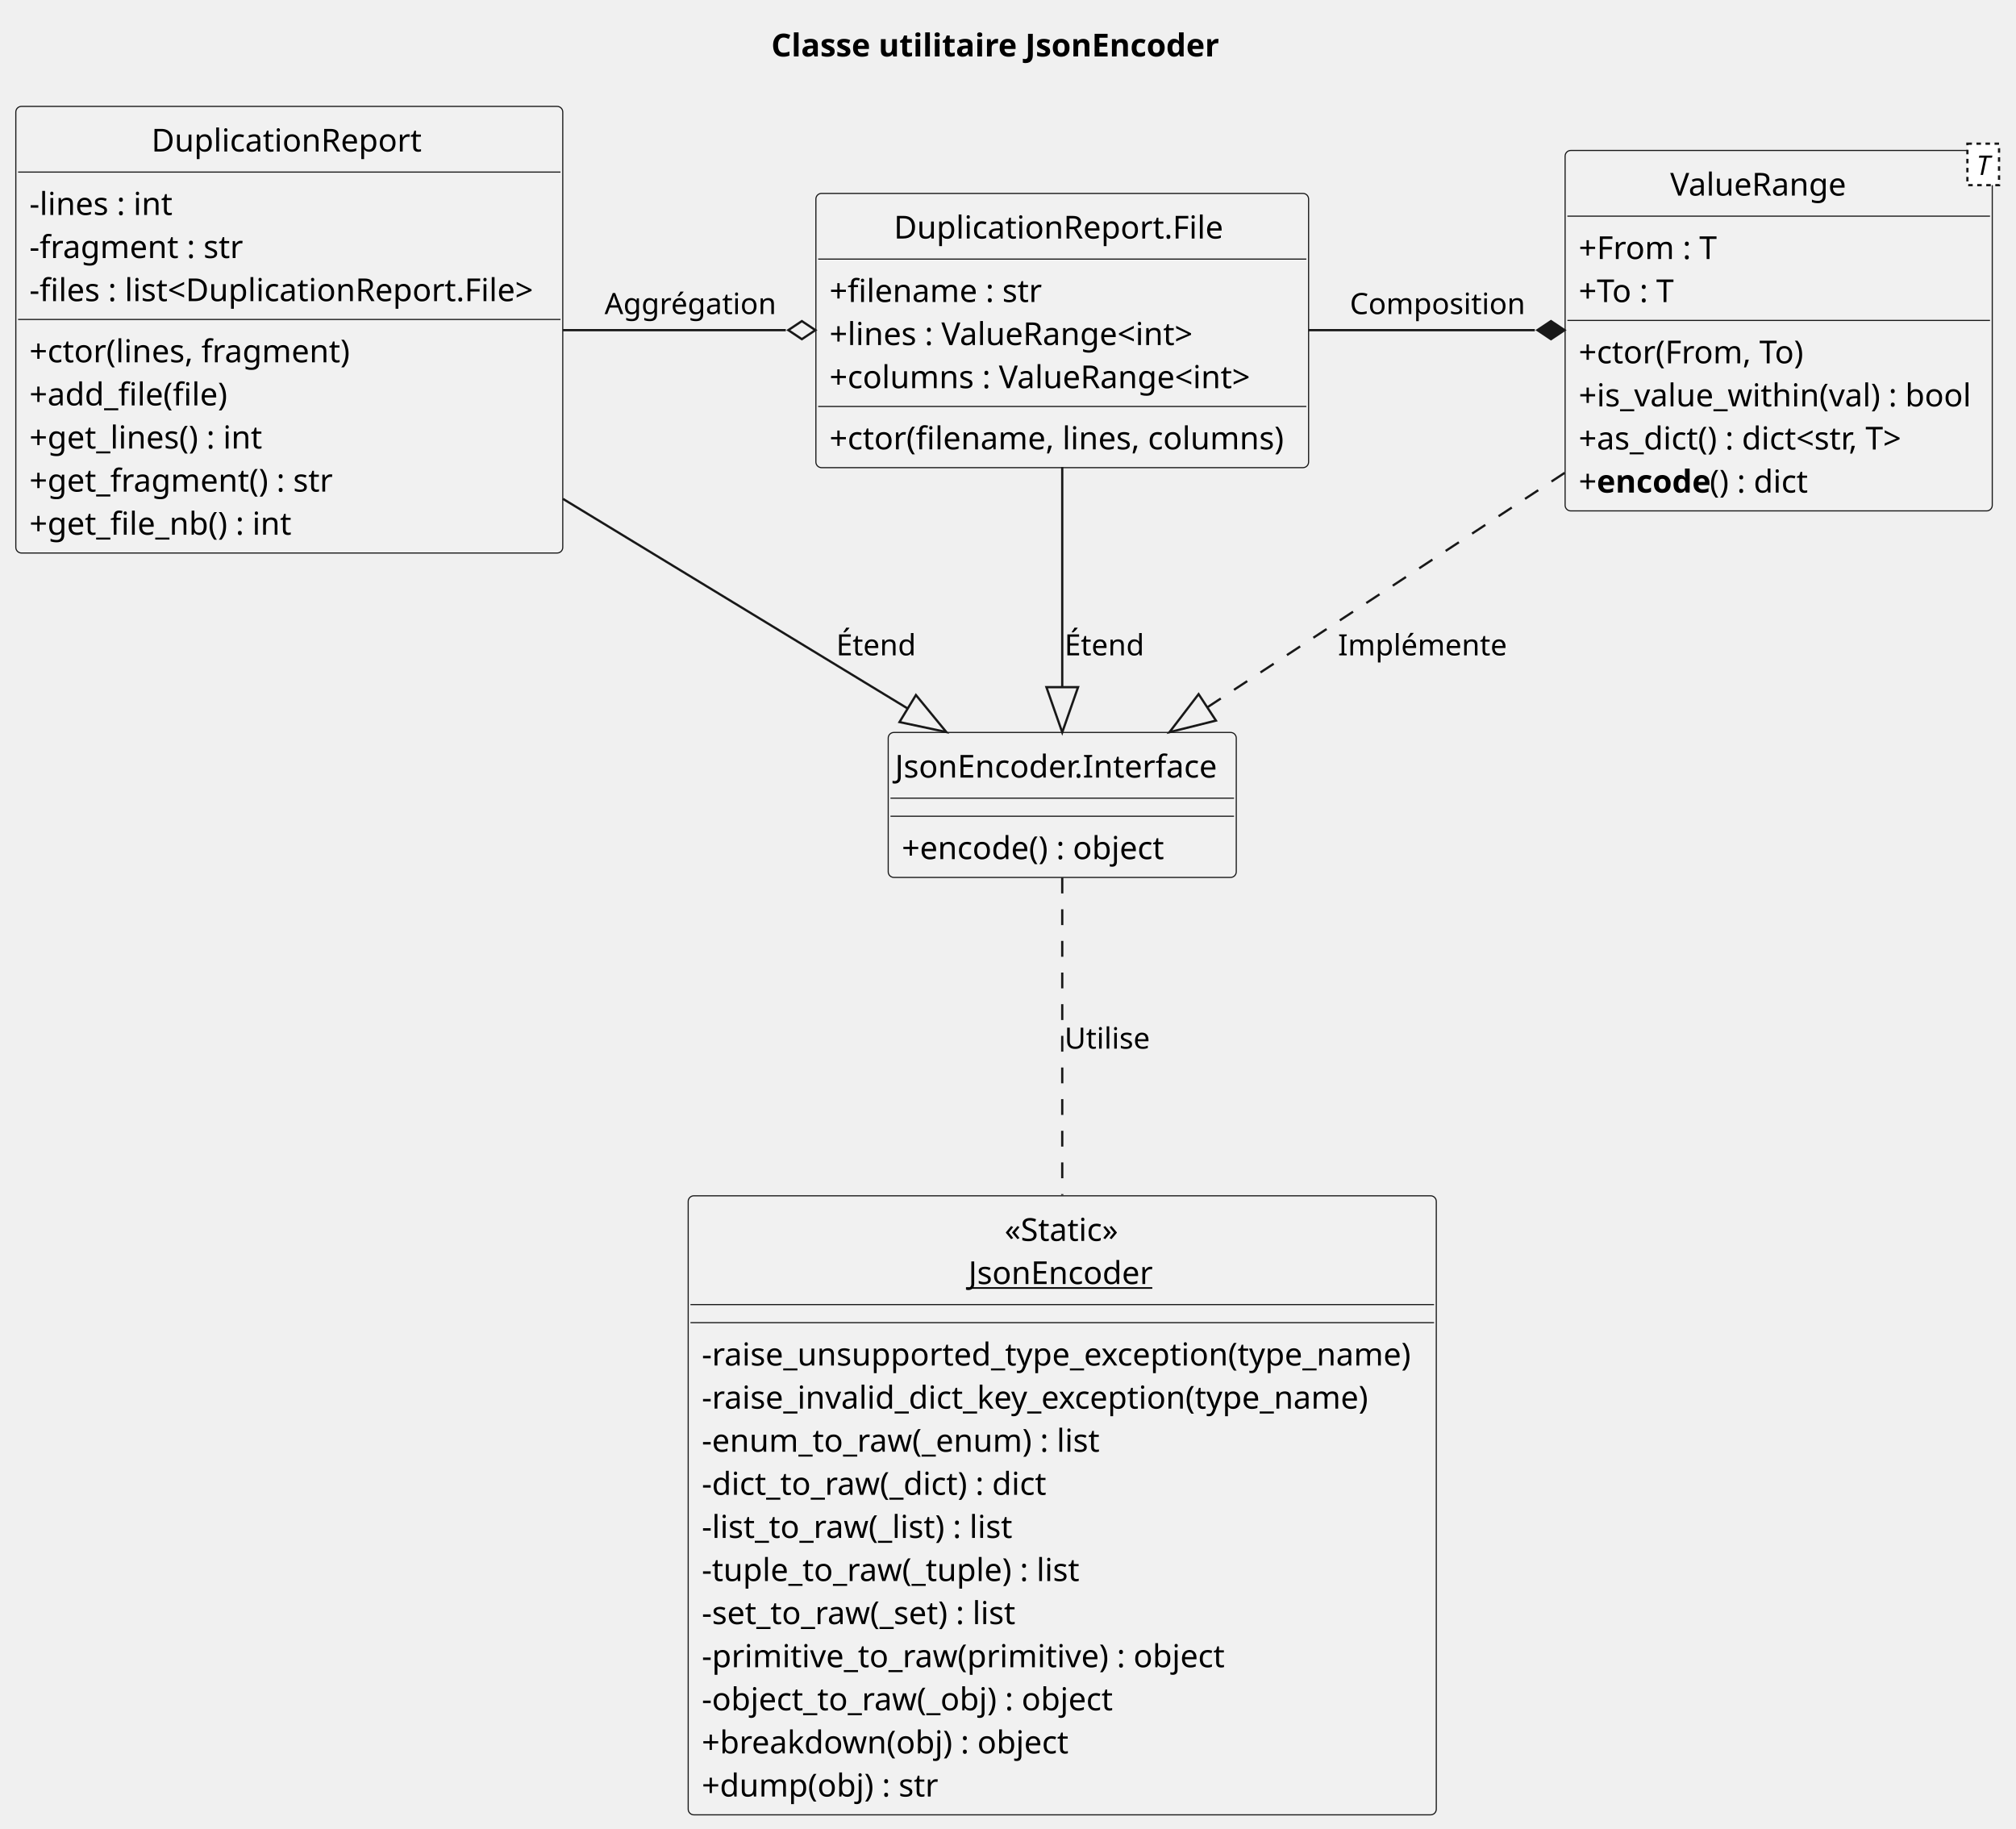
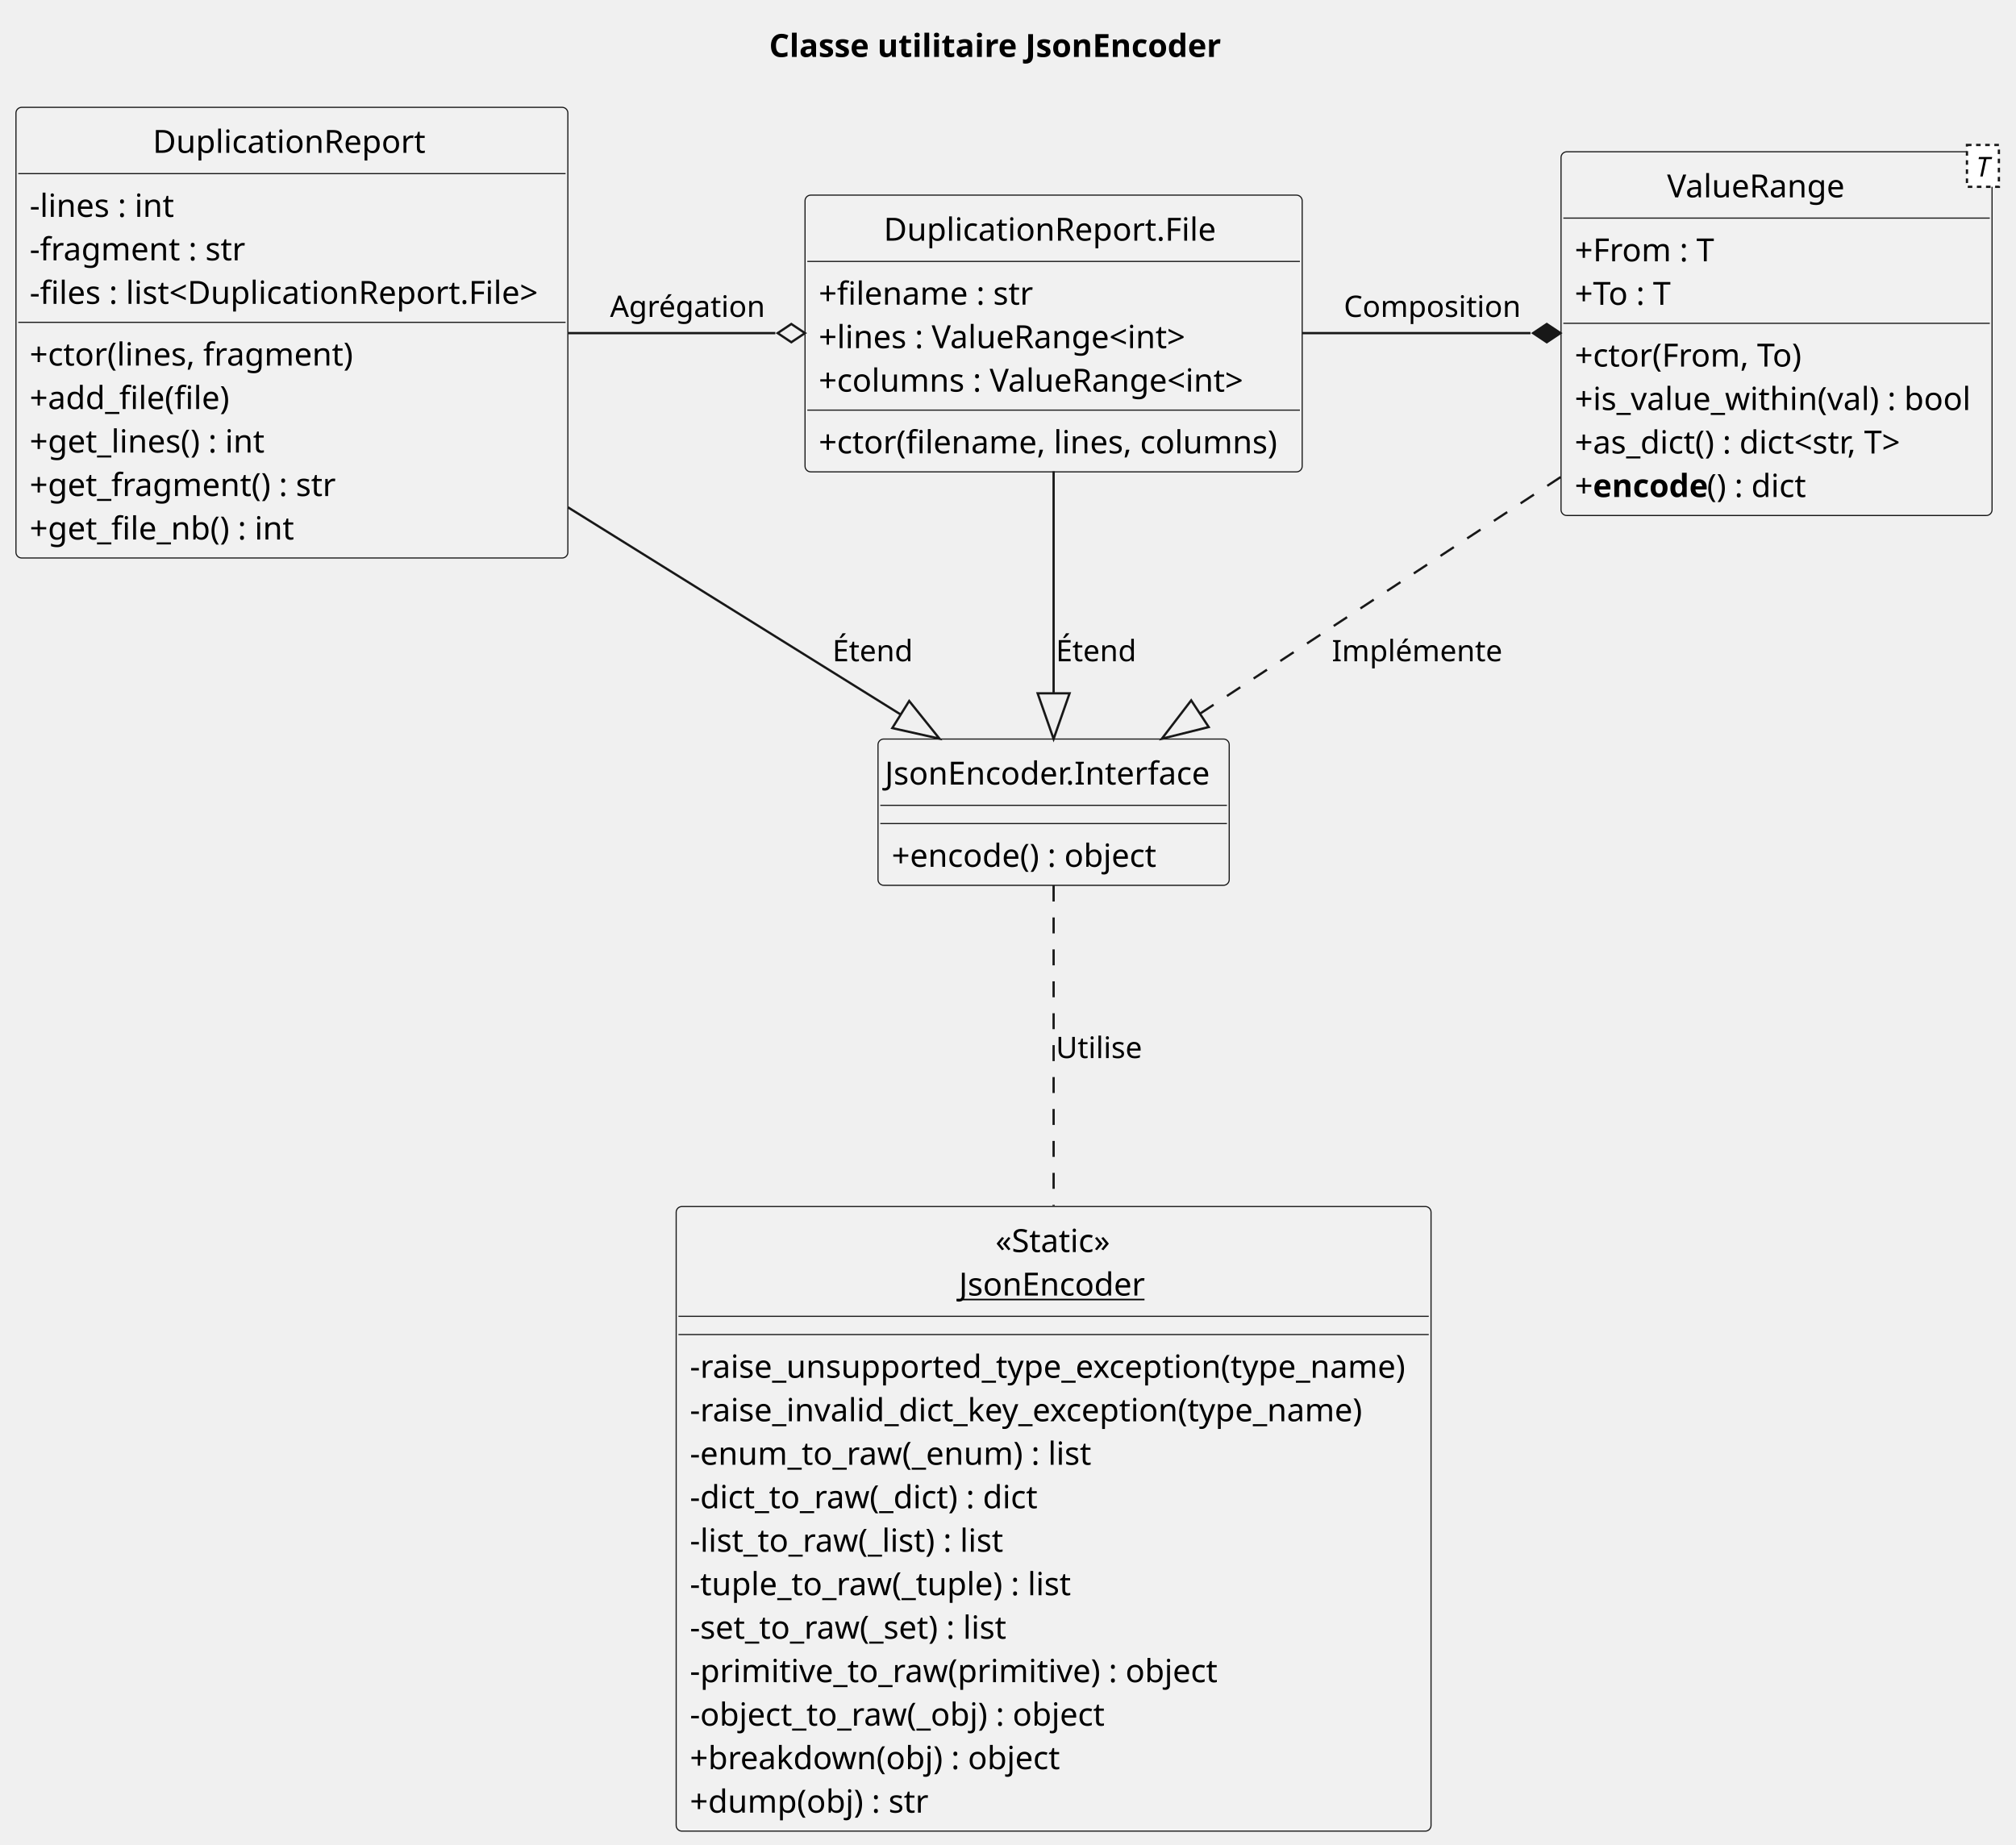
- <svg xmlns="http://www.w3.org/2000/svg" contentStyleType="text/css" height="809px" preserveAspectRatio="none" style="width:892px;height:809px;background:#FFFFFF;" version="1.1" viewBox="0 0 892 809" width="892px" zoomAndPan="magnify">
+ <svg xmlns="http://www.w3.org/2000/svg" contentStyleType="text/css" height="809px" preserveAspectRatio="none" style="width:884px;height:809px;background:#FFFFFF;" version="1.1" viewBox="0 0 884 809" width="884px" zoomAndPan="magnify">
  <defs />
  <g>
-     <text fill="#000000" font-family="sans-serif" font-size="14" font-weight="bold" lengthAdjust="spacing" textLength="196" x="341.25" y="24.966">Classe utilitaire JsonEncoder</text>
+     <text fill="#000000" font-family="sans-serif" font-size="14" font-weight="bold" lengthAdjust="spacing" textLength="196" x="337.25" y="24.966">Classe utilitaire JsonEncoder</text>
    <g id="elem_JsonEncoder">
-       <rect codeLine="5" fill="#F1F1F1" height="273.883" id="JsonEncoder" rx="2.5" ry="2.5" style="stroke:#181818;stroke-width:0.5;" width="331" x="304.5" y="529.068" />
-       <text fill="#000000" font-family="sans-serif" font-size="14" lengthAdjust="spacing" textLength="51" x="444.5" y="549.034">«Static»</text>
-       <text fill="#000000" font-family="sans-serif" font-size="14" lengthAdjust="spacing" text-decoration="underline" textLength="83" x="428.5" y="568.102">JsonEncoder</text>
-       <line style="stroke:#181818;stroke-width:0.5;" x1="305.5" x2="634.5" y1="577.204" y2="577.204" />
-       <line style="stroke:#181818;stroke-width:0.5;" x1="305.5" x2="634.5" y1="585.204" y2="585.204" />
-       <text fill="#000000" font-family="sans-serif" font-size="14" lengthAdjust="spacing" textLength="319" x="310.5" y="604.17">-raise_unsupported_type_exception(type_name)</text>
-       <text fill="#000000" font-family="sans-serif" font-size="14" lengthAdjust="spacing" textLength="300" x="310.5" y="623.238">-raise_invalid_dict_key_exception(type_name)</text>
-       <text fill="#000000" font-family="sans-serif" font-size="14" lengthAdjust="spacing" textLength="179" x="310.5" y="642.306">-enum_to_raw(_enum) : list</text>
-       <text fill="#000000" font-family="sans-serif" font-size="14" lengthAdjust="spacing" textLength="156" x="310.5" y="661.373">-dict_to_raw(_dict) : dict</text>
-       <text fill="#000000" font-family="sans-serif" font-size="14" lengthAdjust="spacing" textLength="141" x="310.5" y="680.441">-list_to_raw(_list) : list</text>
-       <text fill="#000000" font-family="sans-serif" font-size="14" lengthAdjust="spacing" textLength="171" x="310.5" y="699.509">-tuple_to_raw(_tuple) : list</text>
-       <text fill="#000000" font-family="sans-serif" font-size="14" lengthAdjust="spacing" textLength="141" x="310.5" y="718.577">-set_to_raw(_set) : list</text>
-       <text fill="#000000" font-family="sans-serif" font-size="14" lengthAdjust="spacing" textLength="236" x="310.5" y="737.645">-primitive_to_raw(primitive) : object</text>
-       <text fill="#000000" font-family="sans-serif" font-size="14" lengthAdjust="spacing" textLength="184" x="310.5" y="756.713">-object_to_raw(_obj) : object</text>
-       <text fill="#000000" font-family="sans-serif" font-size="14" lengthAdjust="spacing" textLength="165" x="310.5" y="775.781">+breakdown(obj) : object</text>
-       <text fill="#000000" font-family="sans-serif" font-size="14" lengthAdjust="spacing" textLength="107" x="310.5" y="794.849">+dump(obj) : str</text>
+       <rect codeLine="5" fill="#F1F1F1" height="273.883" id="JsonEncoder" rx="2.5" ry="2.5" style="stroke:#181818;stroke-width:0.5;" width="331" x="296.5" y="529.068" />
+       <text fill="#000000" font-family="sans-serif" font-size="14" lengthAdjust="spacing" textLength="51" x="436.5" y="549.034">«Static»</text>
+       <text fill="#000000" font-family="sans-serif" font-size="14" lengthAdjust="spacing" text-decoration="underline" textLength="83" x="420.5" y="568.102">JsonEncoder</text>
+       <line style="stroke:#181818;stroke-width:0.5;" x1="297.5" x2="626.5" y1="577.204" y2="577.204" />
+       <line style="stroke:#181818;stroke-width:0.5;" x1="297.5" x2="626.5" y1="585.204" y2="585.204" />
+       <text fill="#000000" font-family="sans-serif" font-size="14" lengthAdjust="spacing" textLength="319" x="302.5" y="604.17">-raise_unsupported_type_exception(type_name)</text>
+       <text fill="#000000" font-family="sans-serif" font-size="14" lengthAdjust="spacing" textLength="300" x="302.5" y="623.238">-raise_invalid_dict_key_exception(type_name)</text>
+       <text fill="#000000" font-family="sans-serif" font-size="14" lengthAdjust="spacing" textLength="179" x="302.5" y="642.306">-enum_to_raw(_enum) : list</text>
+       <text fill="#000000" font-family="sans-serif" font-size="14" lengthAdjust="spacing" textLength="156" x="302.5" y="661.373">-dict_to_raw(_dict) : dict</text>
+       <text fill="#000000" font-family="sans-serif" font-size="14" lengthAdjust="spacing" textLength="141" x="302.5" y="680.441">-list_to_raw(_list) : list</text>
+       <text fill="#000000" font-family="sans-serif" font-size="14" lengthAdjust="spacing" textLength="171" x="302.5" y="699.509">-tuple_to_raw(_tuple) : list</text>
+       <text fill="#000000" font-family="sans-serif" font-size="14" lengthAdjust="spacing" textLength="141" x="302.5" y="718.577">-set_to_raw(_set) : list</text>
+       <text fill="#000000" font-family="sans-serif" font-size="14" lengthAdjust="spacing" textLength="236" x="302.5" y="737.645">-primitive_to_raw(primitive) : object</text>
+       <text fill="#000000" font-family="sans-serif" font-size="14" lengthAdjust="spacing" textLength="184" x="302.5" y="756.713">-object_to_raw(_obj) : object</text>
+       <text fill="#000000" font-family="sans-serif" font-size="14" lengthAdjust="spacing" textLength="165" x="302.5" y="775.781">+breakdown(obj) : object</text>
+       <text fill="#000000" font-family="sans-serif" font-size="14" lengthAdjust="spacing" textLength="107" x="302.5" y="794.849">+dump(obj) : str</text>
    </g>
    <g id="elem_JEInterface">
-       <rect codeLine="19" fill="#F1F1F1" height="64.136" id="JEInterface" rx="2.5" ry="2.5" style="stroke:#181818;stroke-width:0.5;" width="154" x="393" y="324.068" />
-       <text fill="#000000" font-family="sans-serif" font-size="14" lengthAdjust="spacing" textLength="148" x="396" y="344.034">JsonEncoder.Interface</text>
-       <line style="stroke:#181818;stroke-width:0.5;" x1="394" x2="546" y1="353.136" y2="353.136" />
-       <line style="stroke:#181818;stroke-width:0.5;" x1="394" x2="546" y1="361.136" y2="361.136" />
-       <text fill="#000000" font-family="sans-serif" font-size="14" lengthAdjust="spacing" textLength="118" x="399" y="380.102">+encode() : object</text>
+       <rect codeLine="19" fill="#F1F1F1" height="64.136" id="JEInterface" rx="2.5" ry="2.5" style="stroke:#181818;stroke-width:0.5;" width="154" x="385" y="324.068" />
+       <text fill="#000000" font-family="sans-serif" font-size="14" lengthAdjust="spacing" textLength="148" x="388" y="344.034">JsonEncoder.Interface</text>
+       <line style="stroke:#181818;stroke-width:0.5;" x1="386" x2="538" y1="353.136" y2="353.136" />
+       <line style="stroke:#181818;stroke-width:0.5;" x1="386" x2="538" y1="361.136" y2="361.136" />
+       <text fill="#000000" font-family="sans-serif" font-size="14" lengthAdjust="spacing" textLength="118" x="391" y="380.102">+encode() : object</text>
    </g>
    <g id="elem_DuplicationReport">
      <rect codeLine="23" fill="#F1F1F1" height="197.611" id="DuplicationReport" rx="2.5" ry="2.5" style="stroke:#181818;stroke-width:0.5;" width="242" x="7" y="47.068" />
      <text fill="#000000" font-family="sans-serif" font-size="14" lengthAdjust="spacing" textLength="122" x="67" y="67.034">DuplicationReport</text>
      <line style="stroke:#181818;stroke-width:0.5;" x1="8" x2="248" y1="76.136" y2="76.136" />
      <text fill="#000000" font-family="sans-serif" font-size="14" lengthAdjust="spacing" textLength="67" x="13" y="95.102">-lines : int</text>
      <text fill="#000000" font-family="sans-serif" font-size="14" lengthAdjust="spacing" textLength="98" x="13" y="114.17">-fragment : str</text>
      <text fill="#000000" font-family="sans-serif" font-size="14" lengthAdjust="spacing" textLength="230" x="13" y="133.238">-files : list&lt;DuplicationReport.File&gt;</text>
      <line style="stroke:#181818;stroke-width:0.5;" x1="8" x2="248" y1="141.34" y2="141.34" />
      <text fill="#000000" font-family="sans-serif" font-size="14" lengthAdjust="spacing" textLength="145" x="13" y="160.305">+ctor(lines, fragment)</text>
      <text fill="#000000" font-family="sans-serif" font-size="14" lengthAdjust="spacing" textLength="90" x="13" y="179.373">+add_file(file)</text>
      <text fill="#000000" font-family="sans-serif" font-size="14" lengthAdjust="spacing" textLength="106" x="13" y="198.441">+get_lines() : int</text>
      <text fill="#000000" font-family="sans-serif" font-size="14" lengthAdjust="spacing" textLength="137" x="13" y="217.509">+get_fragment() : str</text>
      <text fill="#000000" font-family="sans-serif" font-size="14" lengthAdjust="spacing" textLength="119" x="13" y="236.577">+get_file_nb() : int</text>
    </g>
    <g id="elem_DRFile">
-       <rect codeLine="34" fill="#F1F1F1" height="121.34" id="DRFile" rx="2.5" ry="2.5" style="stroke:#181818;stroke-width:0.5;" width="218" x="361" y="85.568" />
-       <text fill="#000000" font-family="sans-serif" font-size="14" lengthAdjust="spacing" textLength="149" x="395.5" y="105.534">DuplicationReport.File</text>
-       <line style="stroke:#181818;stroke-width:0.5;" x1="362" x2="578" y1="114.636" y2="114.636" />
-       <text fill="#000000" font-family="sans-serif" font-size="14" lengthAdjust="spacing" textLength="97" x="367" y="133.602">+filename : str</text>
-       <text fill="#000000" font-family="sans-serif" font-size="14" lengthAdjust="spacing" textLength="166" x="367" y="152.67">+lines : ValueRange&lt;int&gt;</text>
-       <text fill="#000000" font-family="sans-serif" font-size="14" lengthAdjust="spacing" textLength="191" x="367" y="171.738">+columns : ValueRange&lt;int&gt;</text>
-       <line style="stroke:#181818;stroke-width:0.5;" x1="362" x2="578" y1="179.84" y2="179.84" />
-       <text fill="#000000" font-family="sans-serif" font-size="14" lengthAdjust="spacing" textLength="206" x="367" y="198.805">+ctor(filename, lines, columns)</text>
+       <rect codeLine="34" fill="#F1F1F1" height="121.34" id="DRFile" rx="2.5" ry="2.5" style="stroke:#181818;stroke-width:0.5;" width="218" x="353" y="85.568" />
+       <text fill="#000000" font-family="sans-serif" font-size="14" lengthAdjust="spacing" textLength="149" x="387.5" y="105.534">DuplicationReport.File</text>
+       <line style="stroke:#181818;stroke-width:0.5;" x1="354" x2="570" y1="114.636" y2="114.636" />
+       <text fill="#000000" font-family="sans-serif" font-size="14" lengthAdjust="spacing" textLength="97" x="359" y="133.602">+filename : str</text>
+       <text fill="#000000" font-family="sans-serif" font-size="14" lengthAdjust="spacing" textLength="166" x="359" y="152.67">+lines : ValueRange&lt;int&gt;</text>
+       <text fill="#000000" font-family="sans-serif" font-size="14" lengthAdjust="spacing" textLength="191" x="359" y="171.738">+columns : ValueRange&lt;int&gt;</text>
+       <line style="stroke:#181818;stroke-width:0.5;" x1="354" x2="570" y1="179.84" y2="179.84" />
+       <text fill="#000000" font-family="sans-serif" font-size="14" lengthAdjust="spacing" textLength="206" x="359" y="198.805">+ctor(filename, lines, columns)</text>
    </g>
    <g id="elem_ValueRange">
-       <rect codeLine="41" fill="#F1F1F1" height="159.475" id="ValueRange" rx="2.5" ry="2.5" style="stroke:#181818;stroke-width:0.5;" width="189" x="692.5" y="66.568" />
-       <text fill="#000000" font-family="sans-serif" font-size="14" lengthAdjust="spacing" textLength="80" x="739" y="86.534">ValueRange</text>
-       <rect fill="#FFFFFF" height="18.344" style="stroke:#181818;stroke-width:1.0;stroke-dasharray:2.0,2.0;" width="14" x="870.5" y="63.568" />
-       <text fill="#000000" font-family="sans-serif" font-size="12" font-style="italic" lengthAdjust="spacing" textLength="6" x="874.5" y="77.396">T</text>
-       <line style="stroke:#181818;stroke-width:0.5;" x1="693.5" x2="880.5" y1="95.636" y2="95.636" />
-       <text fill="#000000" font-family="sans-serif" font-size="14" lengthAdjust="spacing" textLength="62" x="698.5" y="114.602">+From : T</text>
-       <text fill="#000000" font-family="sans-serif" font-size="14" lengthAdjust="spacing" textLength="44" x="698.5" y="133.67">+To : T</text>
-       <line style="stroke:#181818;stroke-width:0.5;" x1="693.5" x2="880.5" y1="141.772" y2="141.772" />
-       <text fill="#000000" font-family="sans-serif" font-size="14" lengthAdjust="spacing" textLength="100" x="698.5" y="160.738">+ctor(From, To)</text>
-       <text fill="#000000" font-family="sans-serif" font-size="14" lengthAdjust="spacing" textLength="177" x="698.5" y="179.805">+is_value_within(val) : bool</text>
-       <text fill="#000000" font-family="sans-serif" font-size="14" lengthAdjust="spacing" textLength="149" x="698.5" y="198.873">+as_dict() : dict&lt;str, T&gt;</text>
-       <text fill="#000000" font-family="sans-serif" font-size="14" lengthAdjust="spacing" textLength="8" x="698.5" y="217.941">+</text>
-       <text fill="#000000" font-family="sans-serif" font-size="14" font-weight="bold" lengthAdjust="spacing" textLength="50" x="706.5" y="217.941">encode</text>
-       <text fill="#000000" font-family="sans-serif" font-size="14" lengthAdjust="spacing" textLength="45" x="756.5" y="217.941">() : dict</text>
+       <rect codeLine="41" fill="#F1F1F1" height="159.475" id="ValueRange" rx="2.5" ry="2.5" style="stroke:#181818;stroke-width:0.5;" width="189" x="684.5" y="66.568" />
+       <text fill="#000000" font-family="sans-serif" font-size="14" lengthAdjust="spacing" textLength="80" x="731" y="86.534">ValueRange</text>
+       <rect fill="#FFFFFF" height="18.344" style="stroke:#181818;stroke-width:1.0;stroke-dasharray:2.0,2.0;" width="14" x="862.5" y="63.568" />
+       <text fill="#000000" font-family="sans-serif" font-size="12" font-style="italic" lengthAdjust="spacing" textLength="6" x="866.5" y="77.396">T</text>
+       <line style="stroke:#181818;stroke-width:0.5;" x1="685.5" x2="872.5" y1="95.636" y2="95.636" />
+       <text fill="#000000" font-family="sans-serif" font-size="14" lengthAdjust="spacing" textLength="62" x="690.5" y="114.602">+From : T</text>
+       <text fill="#000000" font-family="sans-serif" font-size="14" lengthAdjust="spacing" textLength="44" x="690.5" y="133.67">+To : T</text>
+       <line style="stroke:#181818;stroke-width:0.5;" x1="685.5" x2="872.5" y1="141.772" y2="141.772" />
+       <text fill="#000000" font-family="sans-serif" font-size="14" lengthAdjust="spacing" textLength="100" x="690.5" y="160.738">+ctor(From, To)</text>
+       <text fill="#000000" font-family="sans-serif" font-size="14" lengthAdjust="spacing" textLength="177" x="690.5" y="179.805">+is_value_within(val) : bool</text>
+       <text fill="#000000" font-family="sans-serif" font-size="14" lengthAdjust="spacing" textLength="149" x="690.5" y="198.873">+as_dict() : dict&lt;str, T&gt;</text>
+       <text fill="#000000" font-family="sans-serif" font-size="14" lengthAdjust="spacing" textLength="8" x="690.5" y="217.941">+</text>
+       <text fill="#000000" font-family="sans-serif" font-size="14" font-weight="bold" lengthAdjust="spacing" textLength="50" x="698.5" y="217.941">encode</text>
+       <text fill="#000000" font-family="sans-serif" font-size="14" lengthAdjust="spacing" textLength="45" x="748.5" y="217.941">() : dict</text>
    </g>
    <g id="link_DRFile_JEInterface">
-       <path codeLine="50" d="M470,206.668 C470,237.338 470,274.348 470,303.728 " fill="none" id="DRFile-to-JEInterface" style="stroke:#181818;stroke-width:1.0;" />
-       <polygon fill="none" points="477,304.028,470,324.028,463,304.028,477,304.028" style="stroke:#181818;stroke-width:1.0;" />
-       <text fill="#000000" font-family="sans-serif" font-size="13" lengthAdjust="spacing" textLength="35" x="471" y="289.965">Étend</text>
+       <path codeLine="50" d="M462,206.668 C462,237.338 462,274.348 462,303.728 " fill="none" id="DRFile-to-JEInterface" style="stroke:#181818;stroke-width:1.0;" />
+       <polygon fill="none" points="469,304.028,462,324.028,455,304.028,469,304.028" style="stroke:#181818;stroke-width:1.0;" />
+       <text fill="#000000" font-family="sans-serif" font-size="13" lengthAdjust="spacing" textLength="35" x="463" y="289.965">Étend</text>
    </g>
    <g id="link_DuplicationReport_JEInterface">
-       <path codeLine="51" d="M249.06,220.698 C300.23,251.818 357.94,286.918 401.55,313.438 " fill="none" id="DuplicationReport-to-JEInterface" style="stroke:#181818;stroke-width:1.0;" />
-       <polygon fill="none" points="405.26,307.508,418.71,323.878,397.99,319.468,405.26,307.508" style="stroke:#181818;stroke-width:1.0;" />
-       <text fill="#000000" font-family="sans-serif" font-size="13" lengthAdjust="spacing" textLength="35" x="370" y="289.965">Étend</text>
+       <path codeLine="51" d="M249.05,222.458 C298.22,253.078 353.15,287.288 394.91,313.288 " fill="none" id="DuplicationReport-to-JEInterface" style="stroke:#181818;stroke-width:1.0;" />
+       <polygon fill="none" points="398.67,307.378,411.94,323.898,391.26,319.268,398.67,307.378" style="stroke:#181818;stroke-width:1.0;" />
+       <text fill="#000000" font-family="sans-serif" font-size="13" lengthAdjust="spacing" textLength="35" x="365" y="289.965">Étend</text>
    </g>
    <g id="link_JEInterface_JsonEncoder">
-       <path codeLine="52" d="M470,388.298 C470,421.558 470,476.508 470,528.718 " fill="none" id="JEInterface-JsonEncoder" style="stroke:#181818;stroke-width:1.0;stroke-dasharray:7.0,7.0;" />
-       <text fill="#000000" font-family="sans-serif" font-size="13" lengthAdjust="spacing" textLength="37" x="471" y="463.965">Utilise</text>
+       <path codeLine="52" d="M462,388.298 C462,421.558 462,476.508 462,528.718 " fill="none" id="JEInterface-JsonEncoder" style="stroke:#181818;stroke-width:1.0;stroke-dasharray:7.0,7.0;" />
+       <text fill="#000000" font-family="sans-serif" font-size="13" lengthAdjust="spacing" textLength="37" x="463" y="463.965">Utilise</text>
    </g>
    <g id="link_DuplicationReport_DRFile">
-       <path codeLine="53" d="M249.06,146.068 C281.06,146.068 315.62,146.068 347.69,146.068 " fill="none" id="DuplicationReport-to-DRFile" style="stroke:#181818;stroke-width:1.0;" />
-       <polygon fill="none" points="360.79,146.068,354.79,142.068,348.79,146.068,354.79,150.068,360.79,146.068" style="stroke:#181818;stroke-width:1.0;" />
-       <text fill="#000000" font-family="sans-serif" font-size="13" lengthAdjust="spacing" textLength="75" x="267.5" y="138.965">Aggrégation</text>
+       <path codeLine="53" d="M249.05,146.068 C278.65,146.068 310.34,146.068 339.98,146.068 " fill="none" id="DuplicationReport-to-DRFile" style="stroke:#181818;stroke-width:1.0;" />
+       <polygon fill="none" points="352.99,146.068,346.99,142.068,340.99,146.068,346.99,150.068,352.99,146.068" style="stroke:#181818;stroke-width:1.0;" />
+       <text fill="#000000" font-family="sans-serif" font-size="13" lengthAdjust="spacing" textLength="67" x="267.5" y="138.965">Agrégation</text>
    </g>
    <g id="link_ValueRange_JEInterface">
-       <path codeLine="54" d="M692.32,209.198 C641.31,242.658 579.72,283.078 534.31,312.868 " fill="none" id="ValueRange-to-JEInterface" style="stroke:#181818;stroke-width:1.0;stroke-dasharray:7.0,7.0;" />
-       <polygon fill="none" points="538.01,318.818,517.45,323.938,530.33,307.108,538.01,318.818" style="stroke:#181818;stroke-width:1.0;" />
-       <text fill="#000000" font-family="sans-serif" font-size="13" lengthAdjust="spacing" textLength="73" x="592" y="289.965">Implémente</text>
+       <path codeLine="54" d="M684.32,209.198 C633.31,242.658 571.72,283.078 526.31,312.868 " fill="none" id="ValueRange-to-JEInterface" style="stroke:#181818;stroke-width:1.0;stroke-dasharray:7.0,7.0;" />
+       <polygon fill="none" points="530.01,318.818,509.45,323.938,522.33,307.108,530.01,318.818" style="stroke:#181818;stroke-width:1.0;" />
+       <text fill="#000000" font-family="sans-serif" font-size="13" lengthAdjust="spacing" textLength="73" x="584" y="289.965">Implémente</text>
    </g>
    <g id="link_DRFile_ValueRange">
-       <path codeLine="55" d="M579.09,146.068 C611.44,146.068 646.84,146.068 679.11,146.068 " fill="none" id="DRFile-to-ValueRange" style="stroke:#181818;stroke-width:1.0;" />
-       <polygon fill="#181818" points="692.25,146.068,686.25,142.068,680.25,146.068,686.25,150.068,692.25,146.068" style="stroke:#181818;stroke-width:1.0;" />
-       <text fill="#000000" font-family="sans-serif" font-size="13" lengthAdjust="spacing" textLength="77" x="597.25" y="138.965">Composition</text>
+       <path codeLine="55" d="M571.09,146.068 C603.44,146.068 638.84,146.068 671.11,146.068 " fill="none" id="DRFile-to-ValueRange" style="stroke:#181818;stroke-width:1.0;" />
+       <polygon fill="#181818" points="684.25,146.068,678.25,142.068,672.25,146.068,678.25,150.068,684.25,146.068" style="stroke:#181818;stroke-width:1.0;" />
+       <text fill="#000000" font-family="sans-serif" font-size="13" lengthAdjust="spacing" textLength="77" x="589.25" y="138.965">Composition</text>
    </g>
  </g>
</svg>
